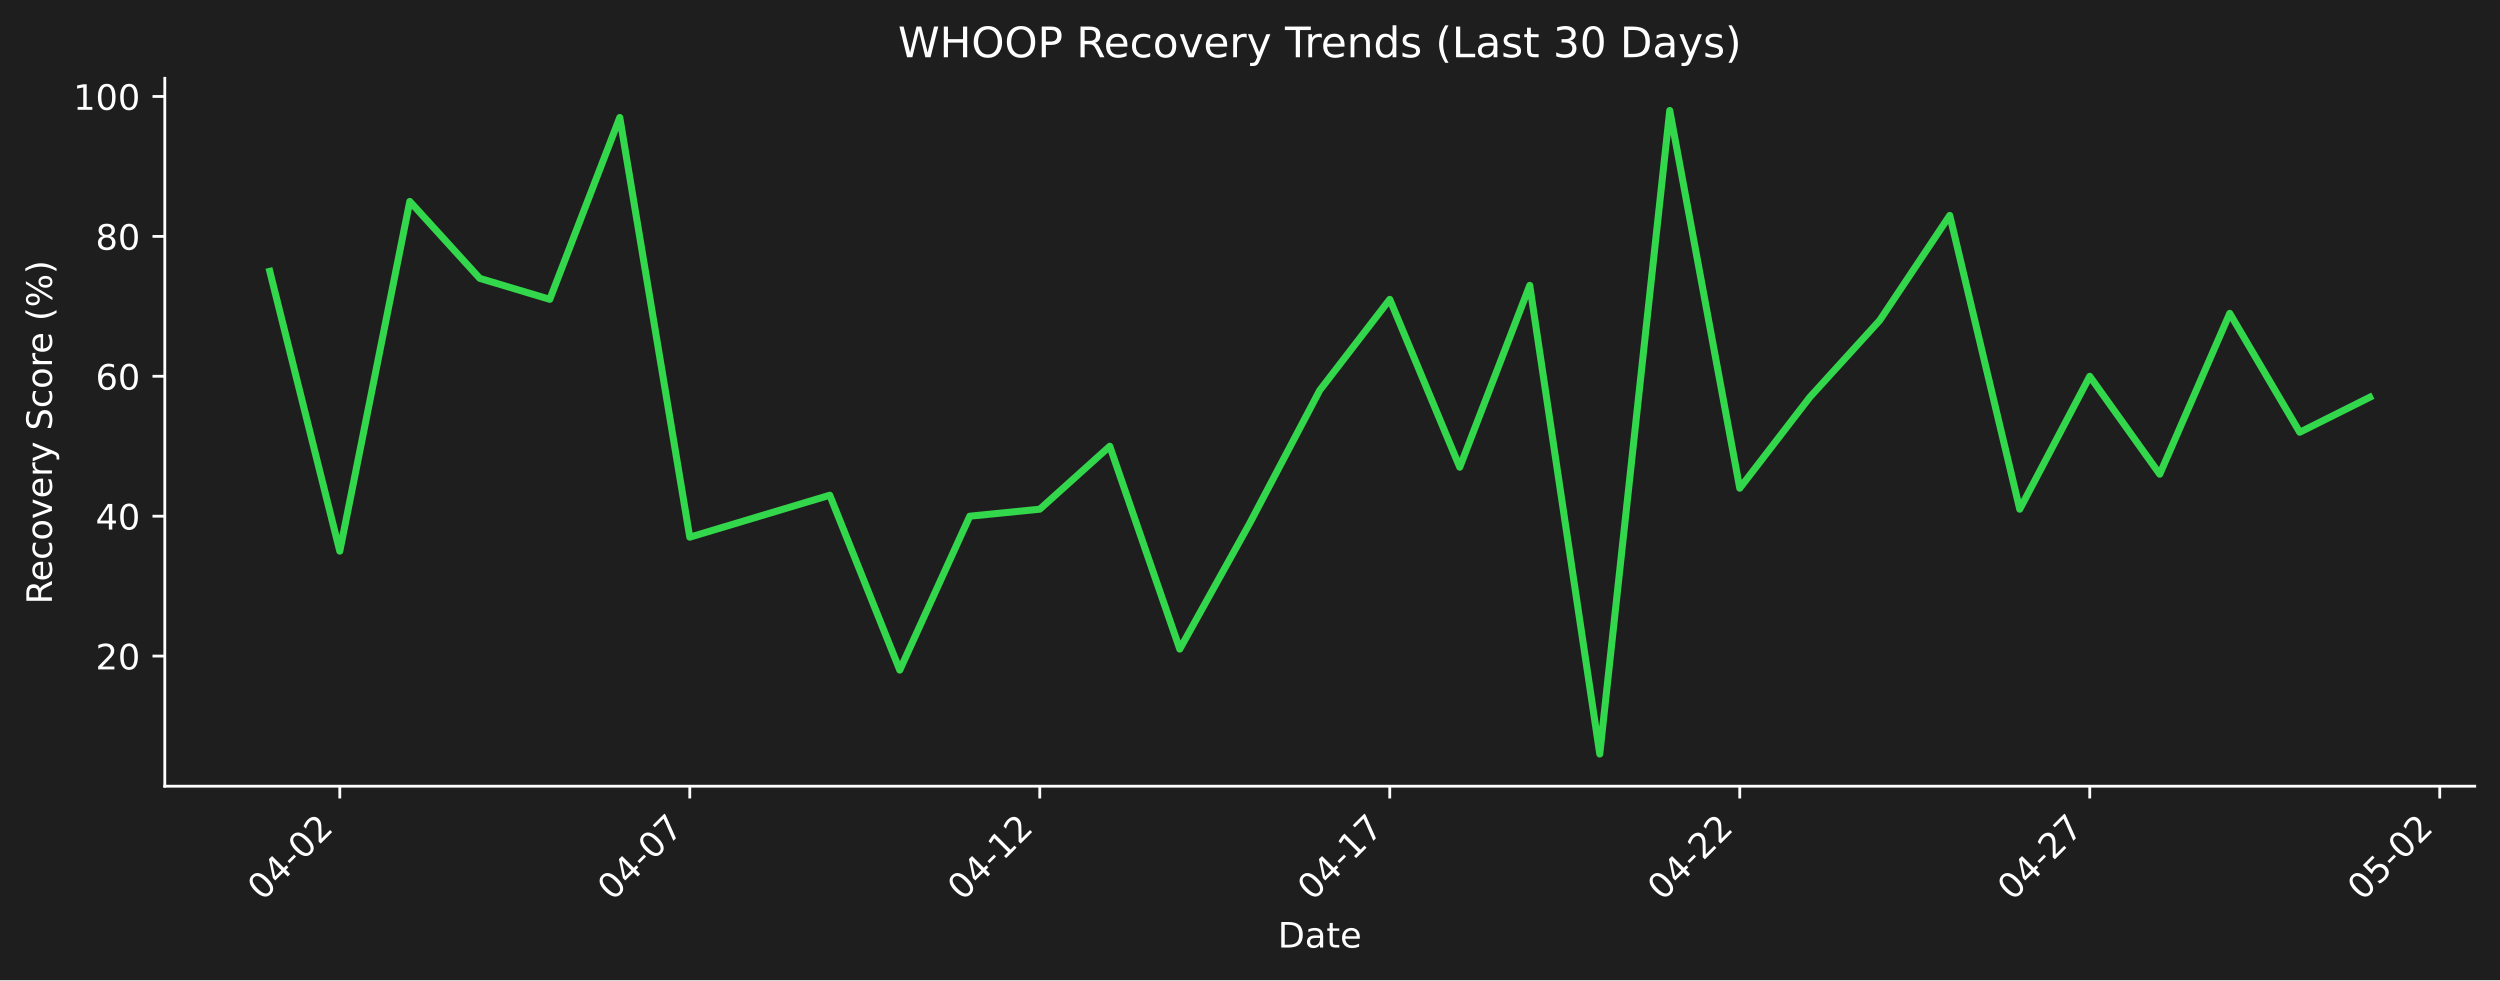
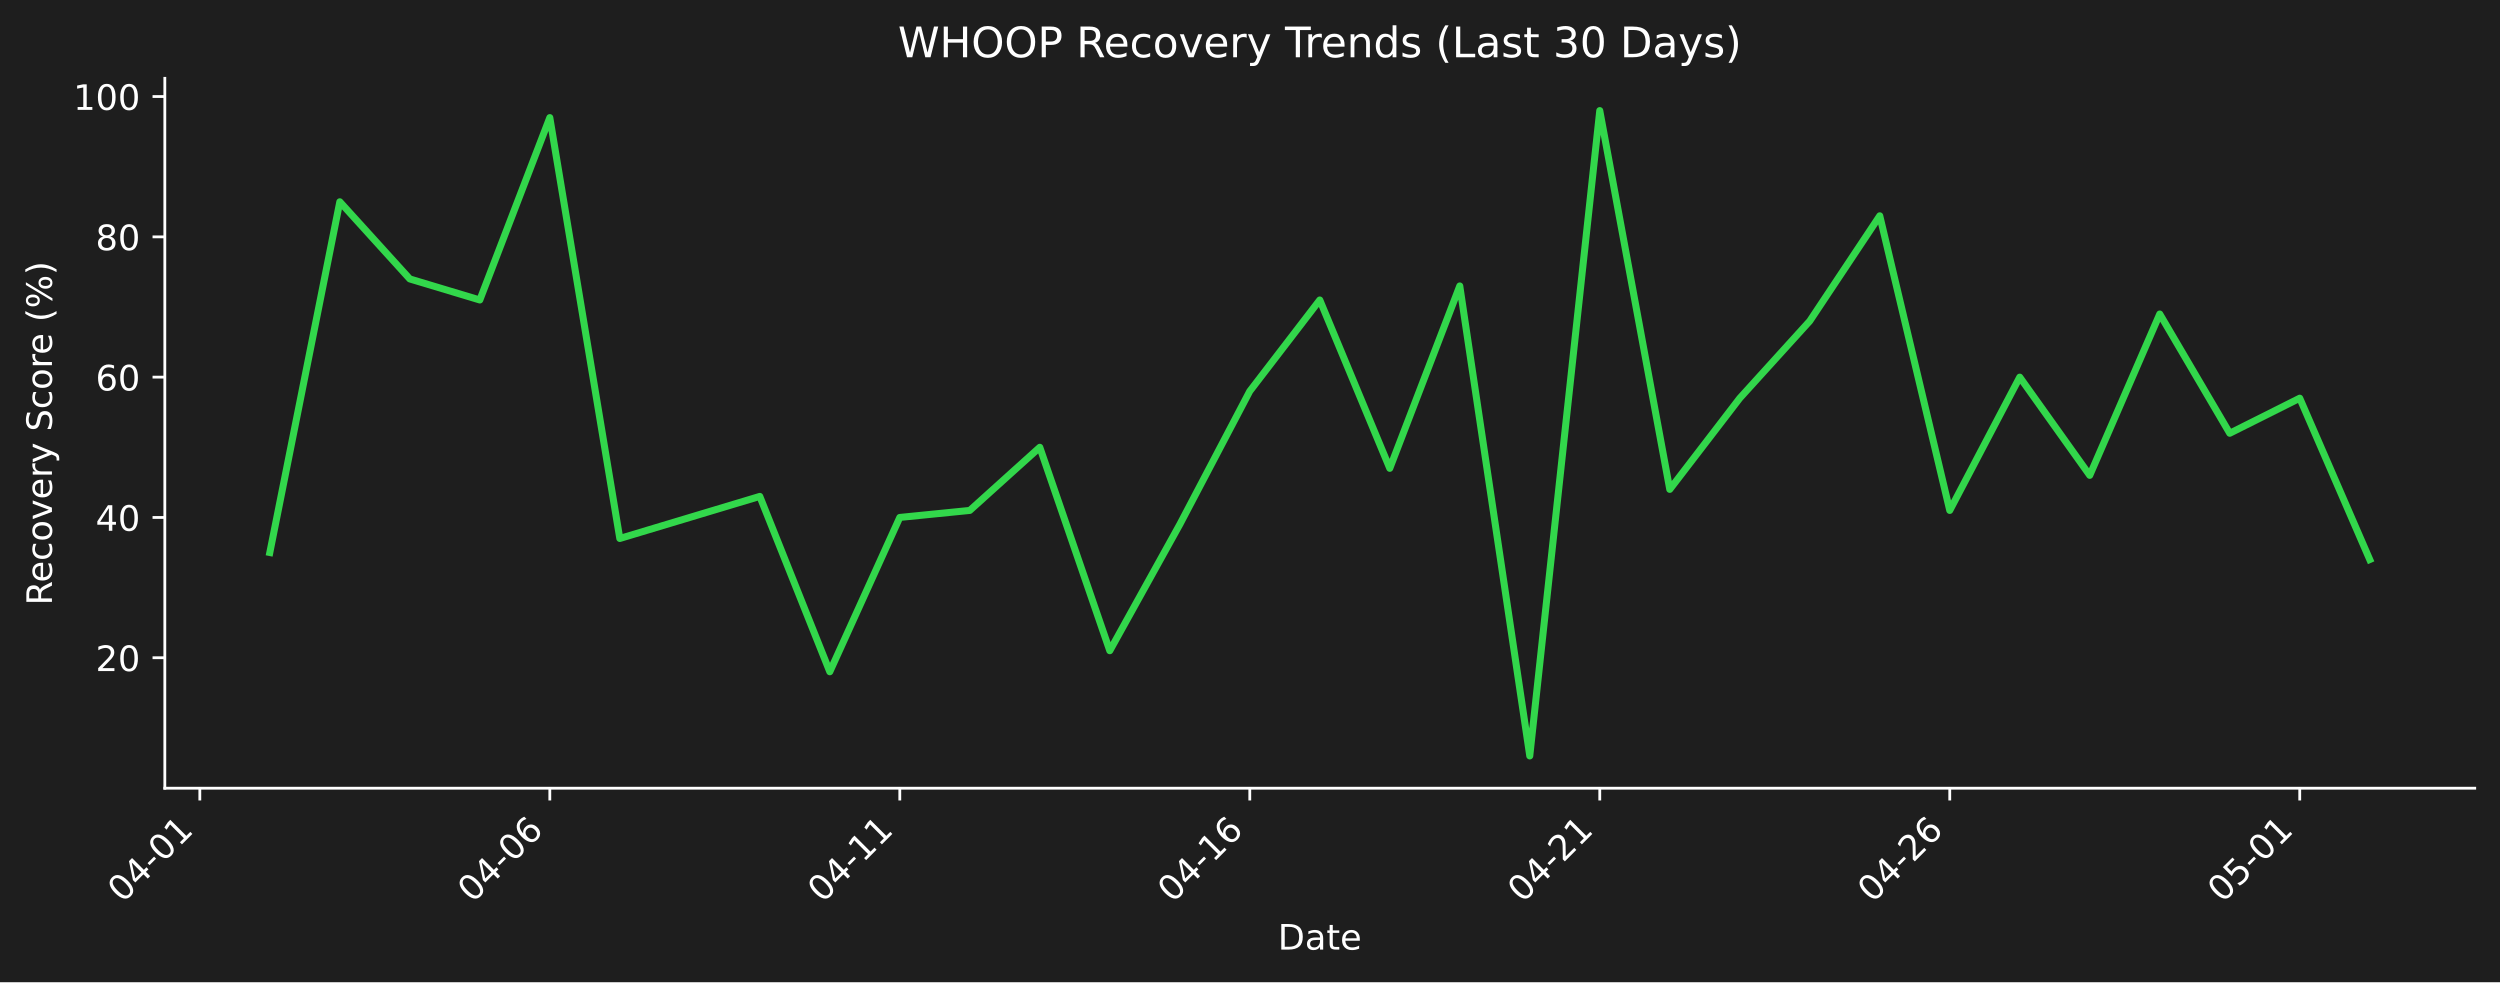
- <svg xmlns="http://www.w3.org/2000/svg" xmlns:xlink="http://www.w3.org/1999/xlink" width="712.496pt" height="279.334pt" viewBox="0 0 712.496 279.334" version="1.1">
+ <svg xmlns="http://www.w3.org/2000/svg" xmlns:xlink="http://www.w3.org/1999/xlink" width="712.361pt" height="279.863pt" viewBox="0 0 712.361 279.863" version="1.1">
  <defs>
    <style type="text/css">*{stroke-linejoin: round; stroke-linecap: butt}</style>
  </defs>
  <g id="figure_1">
    <g id="patch_1">
-       <path d="M 0 279.334  L 712.496 279.334  L 712.496 0  L 0 0  z " style="fill: #1e1e1e" />
+       <path d="M 0 279.863  L 712.361 279.863  L 712.361 0  L 0 0  z " style="fill: #1e1e1e" />
    </g>
    <g id="axes_1">
      <g id="patch_2">
-         <path d="M 46.966 224.066  L 705.296 224.066  L 705.296 22.318  L 46.966 22.318  L 46.966 224.066  z " style="fill: none" />
+         <path d="M 46.966 224.595  L 705.161 224.595  L 705.161 22.318  L 46.966 22.318  L 46.966 224.595  z " style="fill: none" />
      </g>
      <g id="matplotlib.axis_1">
        <g id="xtick_1">
          <g id="line2d_1">
            <defs>
-               <path id="mb8ac40939f" d="M 0 0  L 0 3.5  " style="stroke: #ffffff; stroke-width: 0.8" />
+               <path id="m0e6b04664e" d="M 0 0  L 0 3.5  " style="stroke: #ffffff; stroke-width: 0.8" />
            </defs>
            <g>
-               <use xlink:href="#mb8ac40939f" x="96.839" y="224.066" style="fill: #ffffff; stroke: #ffffff; stroke-width: 0.8" />
+               <use xlink:href="#m0e6b04664e" x="56.938" y="224.595" style="fill: #ffffff; stroke: #ffffff; stroke-width: 0.8" />
            </g>
          </g>
          <g id="text_1">
-             <g style="fill: #ffffff" transform="translate(74.82157 256.9857) rotate(-45) scale(0.1 -0.1)">
+             <g style="fill: #ffffff" transform="translate(34.92074 257.5148) rotate(-45) scale(0.1 -0.1)">
              <defs>
                <path id="DejaVuSans-30" d="M 2034 4250  Q 1547 4250 1301 3770  Q 1056 3291 1056 2328  Q 1056 1369 1301 889  Q 1547 409 2034 409  Q 2525 409 2770 889  Q 3016 1369 3016 2328  Q 3016 3291 2770 3770  Q 2525 4250 2034 4250  z M 2034 4750  Q 2819 4750 3233 4129  Q 3647 3509 3647 2328  Q 3647 1150 3233 529  Q 2819 -91 2034 -91  Q 1250 -91 836 529  Q 422 1150 422 2328  Q 422 3509 836 4129  Q 1250 4750 2034 4750  z " transform="scale(0.015625)" />
                <path id="DejaVuSans-34" d="M 2419 4116  L 825 1625  L 2419 1625  L 2419 4116  z M 2253 4666  L 3047 4666  L 3047 1625  L 3713 1625  L 3713 1100  L 3047 1100  L 3047 0  L 2419 0  L 2419 1100  L 313 1100  L 313 1709  L 2253 4666  z " transform="scale(0.015625)" />
                <path id="DejaVuSans-2d" d="M 313 2009  L 1997 2009  L 1997 1497  L 313 1497  L 313 2009  z " transform="scale(0.015625)" />
-                 <path id="DejaVuSans-32" d="M 1228 531  L 3431 531  L 3431 0  L 469 0  L 469 531  Q 828 903 1448 1529  Q 2069 2156 2228 2338  Q 2531 2678 2651 2914  Q 2772 3150 2772 3378  Q 2772 3750 2511 3984  Q 2250 4219 1831 4219  Q 1534 4219 1204 4116  Q 875 4013 500 3803  L 500 4441  Q 881 4594 1212 4672  Q 1544 4750 1819 4750  Q 2544 4750 2975 4387  Q 3406 4025 3406 3419  Q 3406 3131 3298 2873  Q 3191 2616 2906 2266  Q 2828 2175 2409 1742  Q 1991 1309 1228 531  z " transform="scale(0.015625)" />
+                 <path id="DejaVuSans-31" d="M 794 531  L 1825 531  L 1825 4091  L 703 3866  L 703 4441  L 1819 4666  L 2450 4666  L 2450 531  L 3481 531  L 3481 0  L 794 0  L 794 531  z " transform="scale(0.015625)" />
              </defs>
              <use xlink:href="#DejaVuSans-30" />
              <use xlink:href="#DejaVuSans-34" transform="translate(63.62305 0)" />
              <use xlink:href="#DejaVuSans-2d" transform="translate(127.2461 0)" />
              <use xlink:href="#DejaVuSans-30" transform="translate(163.3301 0)" />
-               <use xlink:href="#DejaVuSans-32" transform="translate(226.9531 0)" />
+               <use xlink:href="#DejaVuSans-31" transform="translate(226.9531 0)" />
            </g>
          </g>
        </g>
        <g id="xtick_2">
          <g id="line2d_2">
            <g>
-               <use xlink:href="#mb8ac40939f" x="196.586" y="224.066" style="fill: #ffffff; stroke: #ffffff; stroke-width: 0.8" />
+               <use xlink:href="#m0e6b04664e" x="156.665" y="224.595" style="fill: #ffffff; stroke: #ffffff; stroke-width: 0.8" />
            </g>
          </g>
          <g id="text_2">
-             <g style="fill: #ffffff" transform="translate(174.5685 256.9857) rotate(-45) scale(0.1 -0.1)">
-               <defs>
-                 <path id="DejaVuSans-37" d="M 525 4666  L 3525 4666  L 3525 4397  L 1831 0  L 1172 0  L 2766 4134  L 525 4134  L 525 4666  z " transform="scale(0.015625)" />
+             <g style="fill: #ffffff" transform="translate(134.6473 257.5148) rotate(-45) scale(0.1 -0.1)">
+               <defs>
+                 <path id="DejaVuSans-36" d="M 2113 2584  Q 1688 2584 1439 2293  Q 1191 2003 1191 1497  Q 1191 994 1439 701  Q 1688 409 2113 409  Q 2538 409 2786 701  Q 3034 994 3034 1497  Q 3034 2003 2786 2293  Q 2538 2584 2113 2584  z M 3366 4563  L 3366 3988  Q 3128 4100 2886 4159  Q 2644 4219 2406 4219  Q 1781 4219 1451 3797  Q 1122 3375 1075 2522  Q 1259 2794 1537 2939  Q 1816 3084 2150 3084  Q 2853 3084 3261 2657  Q 3669 2231 3669 1497  Q 3669 778 3244 343  Q 2819 -91 2113 -91  Q 1303 -91 875 529  Q 447 1150 447 2328  Q 447 3434 972 4092  Q 1497 4750 2381 4750  Q 2619 4750 2861 4703  Q 3103 4656 3366 4563  z " transform="scale(0.015625)" />
              </defs>
              <use xlink:href="#DejaVuSans-30" />
              <use xlink:href="#DejaVuSans-34" transform="translate(63.62305 0)" />
              <use xlink:href="#DejaVuSans-2d" transform="translate(127.2461 0)" />
              <use xlink:href="#DejaVuSans-30" transform="translate(163.3301 0)" />
-               <use xlink:href="#DejaVuSans-37" transform="translate(226.9531 0)" />
+               <use xlink:href="#DejaVuSans-36" transform="translate(226.9531 0)" />
            </g>
          </g>
        </g>
        <g id="xtick_3">
          <g id="line2d_3">
            <g>
-               <use xlink:href="#mb8ac40939f" x="296.333" y="224.066" style="fill: #ffffff; stroke: #ffffff; stroke-width: 0.8" />
+               <use xlink:href="#m0e6b04664e" x="256.391" y="224.595" style="fill: #ffffff; stroke: #ffffff; stroke-width: 0.8" />
            </g>
          </g>
          <g id="text_3">
-             <g style="fill: #ffffff" transform="translate(274.3155 256.9857) rotate(-45) scale(0.1 -0.1)">
-               <defs>
-                 <path id="DejaVuSans-31" d="M 794 531  L 1825 531  L 1825 4091  L 703 3866  L 703 4441  L 1819 4666  L 2450 4666  L 2450 531  L 3481 531  L 3481 0  L 794 0  L 794 531  z " transform="scale(0.015625)" />
-               </defs>
+             <g style="fill: #ffffff" transform="translate(234.3738 257.5148) rotate(-45) scale(0.1 -0.1)">
              <use xlink:href="#DejaVuSans-30" />
              <use xlink:href="#DejaVuSans-34" transform="translate(63.62305 0)" />
              <use xlink:href="#DejaVuSans-2d" transform="translate(127.2461 0)" />
              <use xlink:href="#DejaVuSans-31" transform="translate(163.3301 0)" />
-               <use xlink:href="#DejaVuSans-32" transform="translate(226.9531 0)" />
+               <use xlink:href="#DejaVuSans-31" transform="translate(226.9531 0)" />
            </g>
          </g>
        </g>
        <g id="xtick_4">
          <g id="line2d_4">
            <g>
-               <use xlink:href="#mb8ac40939f" x="396.08" y="224.066" style="fill: #ffffff; stroke: #ffffff; stroke-width: 0.8" />
+               <use xlink:href="#m0e6b04664e" x="356.118" y="224.595" style="fill: #ffffff; stroke: #ffffff; stroke-width: 0.8" />
            </g>
          </g>
          <g id="text_4">
-             <g style="fill: #ffffff" transform="translate(374.0625 256.9857) rotate(-45) scale(0.1 -0.1)">
+             <g style="fill: #ffffff" transform="translate(334.1003 257.5148) rotate(-45) scale(0.1 -0.1)">
              <use xlink:href="#DejaVuSans-30" />
              <use xlink:href="#DejaVuSans-34" transform="translate(63.62305 0)" />
              <use xlink:href="#DejaVuSans-2d" transform="translate(127.2461 0)" />
              <use xlink:href="#DejaVuSans-31" transform="translate(163.3301 0)" />
-               <use xlink:href="#DejaVuSans-37" transform="translate(226.9531 0)" />
+               <use xlink:href="#DejaVuSans-36" transform="translate(226.9531 0)" />
            </g>
          </g>
        </g>
        <g id="xtick_5">
          <g id="line2d_5">
            <g>
-               <use xlink:href="#mb8ac40939f" x="495.827" y="224.066" style="fill: #ffffff; stroke: #ffffff; stroke-width: 0.8" />
+               <use xlink:href="#m0e6b04664e" x="455.844" y="224.595" style="fill: #ffffff; stroke: #ffffff; stroke-width: 0.8" />
            </g>
          </g>
          <g id="text_5">
-             <g style="fill: #ffffff" transform="translate(473.8095 256.9857) rotate(-45) scale(0.1 -0.1)">
+             <g style="fill: #ffffff" transform="translate(433.8268 257.5148) rotate(-45) scale(0.1 -0.1)">
+               <defs>
+                 <path id="DejaVuSans-32" d="M 1228 531  L 3431 531  L 3431 0  L 469 0  L 469 531  Q 828 903 1448 1529  Q 2069 2156 2228 2338  Q 2531 2678 2651 2914  Q 2772 3150 2772 3378  Q 2772 3750 2511 3984  Q 2250 4219 1831 4219  Q 1534 4219 1204 4116  Q 875 4013 500 3803  L 500 4441  Q 881 4594 1212 4672  Q 1544 4750 1819 4750  Q 2544 4750 2975 4387  Q 3406 4025 3406 3419  Q 3406 3131 3298 2873  Q 3191 2616 2906 2266  Q 2828 2175 2409 1742  Q 1991 1309 1228 531  z " transform="scale(0.015625)" />
+               </defs>
              <use xlink:href="#DejaVuSans-30" />
              <use xlink:href="#DejaVuSans-34" transform="translate(63.62305 0)" />
              <use xlink:href="#DejaVuSans-2d" transform="translate(127.2461 0)" />
              <use xlink:href="#DejaVuSans-32" transform="translate(163.3301 0)" />
-               <use xlink:href="#DejaVuSans-32" transform="translate(226.9531 0)" />
+               <use xlink:href="#DejaVuSans-31" transform="translate(226.9531 0)" />
            </g>
          </g>
        </g>
        <g id="xtick_6">
          <g id="line2d_6">
            <g>
-               <use xlink:href="#mb8ac40939f" x="595.574" y="224.066" style="fill: #ffffff; stroke: #ffffff; stroke-width: 0.8" />
+               <use xlink:href="#m0e6b04664e" x="555.571" y="224.595" style="fill: #ffffff; stroke: #ffffff; stroke-width: 0.8" />
            </g>
          </g>
          <g id="text_6">
-             <g style="fill: #ffffff" transform="translate(573.5564 256.9857) rotate(-45) scale(0.1 -0.1)">
+             <g style="fill: #ffffff" transform="translate(533.5533 257.5148) rotate(-45) scale(0.1 -0.1)">
              <use xlink:href="#DejaVuSans-30" />
              <use xlink:href="#DejaVuSans-34" transform="translate(63.62305 0)" />
              <use xlink:href="#DejaVuSans-2d" transform="translate(127.2461 0)" />
              <use xlink:href="#DejaVuSans-32" transform="translate(163.3301 0)" />
-               <use xlink:href="#DejaVuSans-37" transform="translate(226.9531 0)" />
+               <use xlink:href="#DejaVuSans-36" transform="translate(226.9531 0)" />
            </g>
          </g>
        </g>
        <g id="xtick_7">
          <g id="line2d_7">
            <g>
-               <use xlink:href="#mb8ac40939f" x="695.321" y="224.066" style="fill: #ffffff; stroke: #ffffff; stroke-width: 0.8" />
+               <use xlink:href="#m0e6b04664e" x="655.297" y="224.595" style="fill: #ffffff; stroke: #ffffff; stroke-width: 0.8" />
            </g>
          </g>
          <g id="text_7">
-             <g style="fill: #ffffff" transform="translate(673.3034 256.9857) rotate(-45) scale(0.1 -0.1)">
+             <g style="fill: #ffffff" transform="translate(633.2798 257.5148) rotate(-45) scale(0.1 -0.1)">
              <defs>
                <path id="DejaVuSans-35" d="M 691 4666  L 3169 4666  L 3169 4134  L 1269 4134  L 1269 2991  Q 1406 3038 1543 3061  Q 1681 3084 1819 3084  Q 2600 3084 3056 2656  Q 3513 2228 3513 1497  Q 3513 744 3044 326  Q 2575 -91 1722 -91  Q 1428 -91 1123 -41  Q 819 9 494 109  L 494 744  Q 775 591 1075 516  Q 1375 441 1709 441  Q 2250 441 2565 725  Q 2881 1009 2881 1497  Q 2881 1984 2565 2268  Q 2250 2553 1709 2553  Q 1456 2553 1204 2497  Q 953 2441 691 2322  L 691 4666  z " transform="scale(0.015625)" />
              </defs>
              <use xlink:href="#DejaVuSans-30" />
              <use xlink:href="#DejaVuSans-35" transform="translate(63.62305 0)" />
              <use xlink:href="#DejaVuSans-2d" transform="translate(127.2461 0)" />
              <use xlink:href="#DejaVuSans-30" transform="translate(163.3301 0)" />
-               <use xlink:href="#DejaVuSans-32" transform="translate(226.9531 0)" />
+               <use xlink:href="#DejaVuSans-31" transform="translate(226.9531 0)" />
            </g>
          </g>
        </g>
        <g id="text_8">
-           <g style="fill: #ffffff" transform="translate(364.1798 270.0547) scale(0.1 -0.1)">
+           <g style="fill: #ffffff" transform="translate(364.1123 270.5838) scale(0.1 -0.1)">
            <defs>
              <path id="DejaVuSans-44" d="M 1259 4147  L 1259 519  L 2022 519  Q 2988 519 3436 956  Q 3884 1394 3884 2338  Q 3884 3275 3436 3711  Q 2988 4147 2022 4147  L 1259 4147  z M 628 4666  L 1925 4666  Q 3281 4666 3915 4102  Q 4550 3538 4550 2338  Q 4550 1131 3912 565  Q 3275 0 1925 0  L 628 0  L 628 4666  z " transform="scale(0.015625)" />
              <path id="DejaVuSans-61" d="M 2194 1759  Q 1497 1759 1228 1600  Q 959 1441 959 1056  Q 959 750 1161 570  Q 1363 391 1709 391  Q 2188 391 2477 730  Q 2766 1069 2766 1631  L 2766 1759  L 2194 1759  z M 3341 1997  L 3341 0  L 2766 0  L 2766 531  Q 2569 213 2275 61  Q 1981 -91 1556 -91  Q 1019 -91 701 211  Q 384 513 384 1019  Q 384 1609 779 1909  Q 1175 2209 1959 2209  L 2766 2209  L 2766 2266  Q 2766 2663 2505 2880  Q 2244 3097 1772 3097  Q 1472 3097 1187 3025  Q 903 2953 641 2809  L 641 3341  Q 956 3463 1253 3523  Q 1550 3584 1831 3584  Q 2591 3584 2966 3190  Q 3341 2797 3341 1997  z " transform="scale(0.015625)" />
              <path id="DejaVuSans-74" d="M 1172 4494  L 1172 3500  L 2356 3500  L 2356 3053  L 1172 3053  L 1172 1153  Q 1172 725 1289 603  Q 1406 481 1766 481  L 2356 481  L 2356 0  L 1766 0  Q 1100 0 847 248  Q 594 497 594 1153  L 594 3053  L 172 3053  L 172 3500  L 594 3500  L 594 4494  L 1172 4494  z " transform="scale(0.015625)" />
              <path id="DejaVuSans-65" d="M 3597 1894  L 3597 1613  L 953 1613  Q 991 1019 1311 708  Q 1631 397 2203 397  Q 2534 397 2845 478  Q 3156 559 3463 722  L 3463 178  Q 3153 47 2828 -22  Q 2503 -91 2169 -91  Q 1331 -91 842 396  Q 353 884 353 1716  Q 353 2575 817 3079  Q 1281 3584 2069 3584  Q 2775 3584 3186 3129  Q 3597 2675 3597 1894  z M 3022 2063  Q 3016 2534 2758 2815  Q 2500 3097 2075 3097  Q 1594 3097 1305 2825  Q 1016 2553 972 2059  L 3022 2063  z " transform="scale(0.015625)" />
            </defs>
            <use xlink:href="#DejaVuSans-44" />
            <use xlink:href="#DejaVuSans-61" transform="translate(77.00195 0)" />
            <use xlink:href="#DejaVuSans-74" transform="translate(138.2812 0)" />
            <use xlink:href="#DejaVuSans-65" transform="translate(177.4902 0)" />
          </g>
        </g>
      </g>
      <g id="matplotlib.axis_2">
        <g id="ytick_1">
          <g id="line2d_8">
            <defs>
-               <path id="m23cac8ee03" d="M 0 0  L -3.5 0  " style="stroke: #ffffff; stroke-width: 0.8" />
+               <path id="m38051b8808" d="M 0 0  L -3.5 0  " style="stroke: #ffffff; stroke-width: 0.8" />
            </defs>
            <g>
-               <use xlink:href="#m23cac8ee03" x="46.966" y="186.986" style="fill: #ffffff; stroke: #ffffff; stroke-width: 0.8" />
+               <use xlink:href="#m38051b8808" x="46.966" y="187.418" style="fill: #ffffff; stroke: #ffffff; stroke-width: 0.8" />
            </g>
          </g>
          <g id="text_9">
-             <g style="fill: #ffffff" transform="translate(27.24063 190.7849) scale(0.1 -0.1)">
+             <g style="fill: #ffffff" transform="translate(27.24063 191.2168) scale(0.1 -0.1)">
              <use xlink:href="#DejaVuSans-32" />
              <use xlink:href="#DejaVuSans-30" transform="translate(63.62305 0)" />
            </g>
          </g>
        </g>
        <g id="ytick_2">
          <g id="line2d_9">
            <g>
-               <use xlink:href="#m23cac8ee03" x="46.966" y="147.115" style="fill: #ffffff; stroke: #ffffff; stroke-width: 0.8" />
+               <use xlink:href="#m38051b8808" x="46.966" y="147.442" style="fill: #ffffff; stroke: #ffffff; stroke-width: 0.8" />
            </g>
          </g>
          <g id="text_10">
-             <g style="fill: #ffffff" transform="translate(27.24063 150.9138) scale(0.1 -0.1)">
+             <g style="fill: #ffffff" transform="translate(27.24063 151.2411) scale(0.1 -0.1)">
              <use xlink:href="#DejaVuSans-34" />
              <use xlink:href="#DejaVuSans-30" transform="translate(63.62305 0)" />
            </g>
          </g>
        </g>
        <g id="ytick_3">
          <g id="line2d_10">
            <g>
-               <use xlink:href="#m23cac8ee03" x="46.966" y="107.244" style="fill: #ffffff; stroke: #ffffff; stroke-width: 0.8" />
+               <use xlink:href="#m38051b8808" x="46.966" y="107.466" style="fill: #ffffff; stroke: #ffffff; stroke-width: 0.8" />
            </g>
          </g>
          <g id="text_11">
-             <g style="fill: #ffffff" transform="translate(27.24063 111.0428) scale(0.1 -0.1)">
-               <defs>
-                 <path id="DejaVuSans-36" d="M 2113 2584  Q 1688 2584 1439 2293  Q 1191 2003 1191 1497  Q 1191 994 1439 701  Q 1688 409 2113 409  Q 2538 409 2786 701  Q 3034 994 3034 1497  Q 3034 2003 2786 2293  Q 2538 2584 2113 2584  z M 3366 4563  L 3366 3988  Q 3128 4100 2886 4159  Q 2644 4219 2406 4219  Q 1781 4219 1451 3797  Q 1122 3375 1075 2522  Q 1259 2794 1537 2939  Q 1816 3084 2150 3084  Q 2853 3084 3261 2657  Q 3669 2231 3669 1497  Q 3669 778 3244 343  Q 2819 -91 2113 -91  Q 1303 -91 875 529  Q 447 1150 447 2328  Q 447 3434 972 4092  Q 1497 4750 2381 4750  Q 2619 4750 2861 4703  Q 3103 4656 3366 4563  z " transform="scale(0.015625)" />
-               </defs>
+             <g style="fill: #ffffff" transform="translate(27.24063 111.2655) scale(0.1 -0.1)">
              <use xlink:href="#DejaVuSans-36" />
              <use xlink:href="#DejaVuSans-30" transform="translate(63.62305 0)" />
            </g>
          </g>
        </g>
        <g id="ytick_4">
          <g id="line2d_11">
            <g>
-               <use xlink:href="#m23cac8ee03" x="46.966" y="67.372" style="fill: #ffffff; stroke: #ffffff; stroke-width: 0.8" />
+               <use xlink:href="#m38051b8808" x="46.966" y="67.491" style="fill: #ffffff; stroke: #ffffff; stroke-width: 0.8" />
            </g>
          </g>
          <g id="text_12">
-             <g style="fill: #ffffff" transform="translate(27.24063 71.17167) scale(0.1 -0.1)">
+             <g style="fill: #ffffff" transform="translate(27.24063 71.28982) scale(0.1 -0.1)">
              <defs>
                <path id="DejaVuSans-38" d="M 2034 2216  Q 1584 2216 1326 1975  Q 1069 1734 1069 1313  Q 1069 891 1326 650  Q 1584 409 2034 409  Q 2484 409 2743 651  Q 3003 894 3003 1313  Q 3003 1734 2745 1975  Q 2488 2216 2034 2216  z M 1403 2484  Q 997 2584 770 2862  Q 544 3141 544 3541  Q 544 4100 942 4425  Q 1341 4750 2034 4750  Q 2731 4750 3128 4425  Q 3525 4100 3525 3541  Q 3525 3141 3298 2862  Q 3072 2584 2669 2484  Q 3125 2378 3379 2068  Q 3634 1759 3634 1313  Q 3634 634 3220 271  Q 2806 -91 2034 -91  Q 1263 -91 848 271  Q 434 634 434 1313  Q 434 1759 690 2068  Q 947 2378 1403 2484  z M 1172 3481  Q 1172 3119 1398 2916  Q 1625 2713 2034 2713  Q 2441 2713 2670 2916  Q 2900 3119 2900 3481  Q 2900 3844 2670 4047  Q 2441 4250 2034 4250  Q 1625 4250 1398 4047  Q 1172 3844 1172 3481  z " transform="scale(0.015625)" />
              </defs>
              <use xlink:href="#DejaVuSans-38" />
              <use xlink:href="#DejaVuSans-30" transform="translate(63.62305 0)" />
            </g>
          </g>
        </g>
        <g id="ytick_5">
          <g id="line2d_12">
            <g>
-               <use xlink:href="#m23cac8ee03" x="46.966" y="27.501" style="fill: #ffffff; stroke: #ffffff; stroke-width: 0.8" />
+               <use xlink:href="#m38051b8808" x="46.966" y="27.515" style="fill: #ffffff; stroke: #ffffff; stroke-width: 0.8" />
            </g>
          </g>
          <g id="text_13">
-             <g style="fill: #ffffff" transform="translate(20.87813 31.30059) scale(0.1 -0.1)">
+             <g style="fill: #ffffff" transform="translate(20.87813 31.31418) scale(0.1 -0.1)">
              <use xlink:href="#DejaVuSans-31" />
              <use xlink:href="#DejaVuSans-30" transform="translate(63.62305 0)" />
              <use xlink:href="#DejaVuSans-30" transform="translate(127.2461 0)" />
            </g>
          </g>
        </g>
        <g id="text_14">
-           <g style="fill: #ffffff" transform="translate(14.79844 172.2099) rotate(-90) scale(0.1 -0.1)">
+           <g style="fill: #ffffff" transform="translate(14.79844 172.4745) rotate(-90) scale(0.1 -0.1)">
            <defs>
              <path id="DejaVuSans-52" d="M 2841 2188  Q 3044 2119 3236 1894  Q 3428 1669 3622 1275  L 4263 0  L 3584 0  L 2988 1197  Q 2756 1666 2539 1819  Q 2322 1972 1947 1972  L 1259 1972  L 1259 0  L 628 0  L 628 4666  L 2053 4666  Q 2853 4666 3247 4331  Q 3641 3997 3641 3322  Q 3641 2881 3436 2590  Q 3231 2300 2841 2188  z M 1259 4147  L 1259 2491  L 2053 2491  Q 2509 2491 2742 2702  Q 2975 2913 2975 3322  Q 2975 3731 2742 3939  Q 2509 4147 2053 4147  L 1259 4147  z " transform="scale(0.015625)" />
              <path id="DejaVuSans-63" d="M 3122 3366  L 3122 2828  Q 2878 2963 2633 3030  Q 2388 3097 2138 3097  Q 1578 3097 1268 2742  Q 959 2388 959 1747  Q 959 1106 1268 751  Q 1578 397 2138 397  Q 2388 397 2633 464  Q 2878 531 3122 666  L 3122 134  Q 2881 22 2623 -34  Q 2366 -91 2075 -91  Q 1284 -91 818 406  Q 353 903 353 1747  Q 353 2603 823 3093  Q 1294 3584 2113 3584  Q 2378 3584 2631 3529  Q 2884 3475 3122 3366  z " transform="scale(0.015625)" />
              <path id="DejaVuSans-6f" d="M 1959 3097  Q 1497 3097 1228 2736  Q 959 2375 959 1747  Q 959 1119 1226 758  Q 1494 397 1959 397  Q 2419 397 2687 759  Q 2956 1122 2956 1747  Q 2956 2369 2687 2733  Q 2419 3097 1959 3097  z M 1959 3584  Q 2709 3584 3137 3096  Q 3566 2609 3566 1747  Q 3566 888 3137 398  Q 2709 -91 1959 -91  Q 1206 -91 779 398  Q 353 888 353 1747  Q 353 2609 779 3096  Q 1206 3584 1959 3584  z " transform="scale(0.015625)" />
              <path id="DejaVuSans-76" d="M 191 3500  L 800 3500  L 1894 563  L 2988 3500  L 3597 3500  L 2284 0  L 1503 0  L 191 3500  z " transform="scale(0.015625)" />
              <path id="DejaVuSans-72" d="M 2631 2963  Q 2534 3019 2420 3045  Q 2306 3072 2169 3072  Q 1681 3072 1420 2755  Q 1159 2438 1159 1844  L 1159 0  L 581 0  L 581 3500  L 1159 3500  L 1159 2956  Q 1341 3275 1631 3429  Q 1922 3584 2338 3584  Q 2397 3584 2469 3576  Q 2541 3569 2628 3553  L 2631 2963  z " transform="scale(0.015625)" />
              <path id="DejaVuSans-79" d="M 2059 -325  Q 1816 -950 1584 -1140  Q 1353 -1331 966 -1331  L 506 -1331  L 506 -850  L 844 -850  Q 1081 -850 1212 -737  Q 1344 -625 1503 -206  L 1606 56  L 191 3500  L 800 3500  L 1894 763  L 2988 3500  L 3597 3500  L 2059 -325  z " transform="scale(0.015625)" />
              <path id="DejaVuSans-20" transform="scale(0.015625)" />
              <path id="DejaVuSans-53" d="M 3425 4513  L 3425 3897  Q 3066 4069 2747 4153  Q 2428 4238 2131 4238  Q 1616 4238 1336 4038  Q 1056 3838 1056 3469  Q 1056 3159 1242 3001  Q 1428 2844 1947 2747  L 2328 2669  Q 3034 2534 3370 2195  Q 3706 1856 3706 1288  Q 3706 609 3251 259  Q 2797 -91 1919 -91  Q 1588 -91 1214 -16  Q 841 59 441 206  L 441 856  Q 825 641 1194 531  Q 1563 422 1919 422  Q 2459 422 2753 634  Q 3047 847 3047 1241  Q 3047 1584 2836 1778  Q 2625 1972 2144 2069  L 1759 2144  Q 1053 2284 737 2584  Q 422 2884 422 3419  Q 422 4038 858 4394  Q 1294 4750 2059 4750  Q 2388 4750 2728 4690  Q 3069 4631 3425 4513  z " transform="scale(0.015625)" />
              <path id="DejaVuSans-28" d="M 1984 4856  Q 1566 4138 1362 3434  Q 1159 2731 1159 2009  Q 1159 1288 1364 580  Q 1569 -128 1984 -844  L 1484 -844  Q 1016 -109 783 600  Q 550 1309 550 2009  Q 550 2706 781 3412  Q 1013 4119 1484 4856  L 1984 4856  z " transform="scale(0.015625)" />
              <path id="DejaVuSans-25" d="M 4653 2053  Q 4381 2053 4226 1822  Q 4072 1591 4072 1178  Q 4072 772 4226 539  Q 4381 306 4653 306  Q 4919 306 5073 539  Q 5228 772 5228 1178  Q 5228 1588 5073 1820  Q 4919 2053 4653 2053  z M 4653 2450  Q 5147 2450 5437 2106  Q 5728 1763 5728 1178  Q 5728 594 5436 251  Q 5144 -91 4653 -91  Q 4153 -91 3862 251  Q 3572 594 3572 1178  Q 3572 1766 3864 2108  Q 4156 2450 4653 2450  z M 1428 4353  Q 1159 4353 1004 4120  Q 850 3888 850 3481  Q 850 3069 1003 2837  Q 1156 2606 1428 2606  Q 1700 2606 1854 2837  Q 2009 3069 2009 3481  Q 2009 3884 1853 4118  Q 1697 4353 1428 4353  z M 4250 4750  L 4750 4750  L 1831 -91  L 1331 -91  L 4250 4750  z M 1428 4750  Q 1922 4750 2215 4408  Q 2509 4066 2509 3481  Q 2509 2891 2217 2550  Q 1925 2209 1428 2209  Q 931 2209 642 2551  Q 353 2894 353 3481  Q 353 4063 643 4406  Q 934 4750 1428 4750  z " transform="scale(0.015625)" />
              <path id="DejaVuSans-29" d="M 513 4856  L 1013 4856  Q 1481 4119 1714 3412  Q 1947 2706 1947 2009  Q 1947 1309 1714 600  Q 1481 -109 1013 -844  L 513 -844  Q 928 -128 1133 580  Q 1338 1288 1338 2009  Q 1338 2731 1133 3434  Q 928 4138 513 4856  z " transform="scale(0.015625)" />
            </defs>
            <use xlink:href="#DejaVuSans-52" />
            <use xlink:href="#DejaVuSans-65" transform="translate(64.98242 0)" />
            <use xlink:href="#DejaVuSans-63" transform="translate(126.5059 0)" />
            <use xlink:href="#DejaVuSans-6f" transform="translate(181.4863 0)" />
            <use xlink:href="#DejaVuSans-76" transform="translate(242.668 0)" />
            <use xlink:href="#DejaVuSans-65" transform="translate(301.8477 0)" />
            <use xlink:href="#DejaVuSans-72" transform="translate(363.3711 0)" />
            <use xlink:href="#DejaVuSans-79" transform="translate(404.4844 0)" />
            <use xlink:href="#DejaVuSans-20" transform="translate(463.6641 0)" />
            <use xlink:href="#DejaVuSans-53" transform="translate(495.4512 0)" />
            <use xlink:href="#DejaVuSans-63" transform="translate(558.9277 0)" />
            <use xlink:href="#DejaVuSans-6f" transform="translate(613.9082 0)" />
            <use xlink:href="#DejaVuSans-72" transform="translate(675.0898 0)" />
            <use xlink:href="#DejaVuSans-65" transform="translate(713.9531 0)" />
            <use xlink:href="#DejaVuSans-20" transform="translate(775.4766 0)" />
            <use xlink:href="#DejaVuSans-28" transform="translate(807.2637 0)" />
            <use xlink:href="#DejaVuSans-25" transform="translate(846.2773 0)" />
            <use xlink:href="#DejaVuSans-29" transform="translate(941.2969 0)" />
          </g>
        </g>
      </g>
      <g id="line2d_13">
-         <path d="M 76.89 77.34  L 96.839 157.082  L 116.789 57.405  L 136.738 79.334  L 156.687 85.314  L 176.637 33.482  L 196.586 153.095  L 216.535 147.115  L 236.485 141.134  L 256.434 190.973  L 276.384 147.115  L 296.333 145.121  L 316.282 127.179  L 336.232 184.992  L 356.181 149.108  L 376.131 111.231  L 396.08 85.314  L 416.029 133.16  L 435.979 81.327  L 455.928 214.895  L 475.878 31.488  L 495.827 139.14  L 515.776 113.224  L 535.726 91.295  L 555.675 61.392  L 575.625 145.121  L 595.574 107.244  L 615.523 135.153  L 635.473 89.302  L 655.422 123.192  L 675.372 113.224  " clip-path="url(#pcdf78f7375)" style="fill: none; stroke: #32d74b; stroke-width: 2; stroke-linecap: square" />
+         <path d="M 76.884 157.436  L 96.829 57.497  L 116.774 79.483  L 136.719 85.48  L 156.665 33.511  L 176.61 153.438  L 196.555 147.442  L 216.501 141.446  L 236.446 191.415  L 256.391 147.442  L 276.337 145.443  L 296.282 127.454  L 316.227 185.419  L 336.173 149.441  L 356.118 111.464  L 376.063 85.48  L 396.008 133.45  L 415.954 81.482  L 435.899 215.4  L 455.844 31.513  L 475.79 139.447  L 495.735 113.463  L 515.68 91.476  L 535.626 61.494  L 555.571 145.443  L 575.516 107.466  L 595.461 135.449  L 615.407 89.477  L 635.352 123.457  L 655.297 113.463  L 675.243 159.435  " clip-path="url(#p5dec91d85f)" style="fill: none; stroke: #32d74b; stroke-width: 2; stroke-linecap: square" />
      </g>
      <g id="patch_3">
-         <path d="M 46.966 224.066  L 46.966 22.318  " style="fill: none; stroke: #ffffff; stroke-width: 0.8; stroke-linejoin: miter; stroke-linecap: square" />
+         <path d="M 46.966 224.595  L 46.966 22.318  " style="fill: none; stroke: #ffffff; stroke-width: 0.8; stroke-linejoin: miter; stroke-linecap: square" />
      </g>
      <g id="patch_4">
-         <path d="M 46.966 224.066  L 705.296 224.066  " style="fill: none; stroke: #ffffff; stroke-width: 0.8; stroke-linejoin: miter; stroke-linecap: square" />
+         <path d="M 46.966 224.595  L 705.161 224.595  " style="fill: none; stroke: #ffffff; stroke-width: 0.8; stroke-linejoin: miter; stroke-linecap: square" />
      </g>
      <g id="text_15">
-         <g style="fill: #ffffff" transform="translate(255.9366 16.31812) scale(0.12 -0.12)">
+         <g style="fill: #ffffff" transform="translate(255.8691 16.31812) scale(0.12 -0.12)">
          <defs>
            <path id="DejaVuSans-57" d="M 213 4666  L 850 4666  L 1831 722  L 2809 4666  L 3519 4666  L 4500 722  L 5478 4666  L 6119 4666  L 4947 0  L 4153 0  L 3169 4050  L 2175 0  L 1381 0  L 213 4666  z " transform="scale(0.015625)" />
            <path id="DejaVuSans-48" d="M 628 4666  L 1259 4666  L 1259 2753  L 3553 2753  L 3553 4666  L 4184 4666  L 4184 0  L 3553 0  L 3553 2222  L 1259 2222  L 1259 0  L 628 0  L 628 4666  z " transform="scale(0.015625)" />
            <path id="DejaVuSans-4f" d="M 2522 4238  Q 1834 4238 1429 3725  Q 1025 3213 1025 2328  Q 1025 1447 1429 934  Q 1834 422 2522 422  Q 3209 422 3611 934  Q 4013 1447 4013 2328  Q 4013 3213 3611 3725  Q 3209 4238 2522 4238  z M 2522 4750  Q 3503 4750 4090 4092  Q 4678 3434 4678 2328  Q 4678 1225 4090 567  Q 3503 -91 2522 -91  Q 1538 -91 948 565  Q 359 1222 359 2328  Q 359 3434 948 4092  Q 1538 4750 2522 4750  z " transform="scale(0.015625)" />
            <path id="DejaVuSans-50" d="M 1259 4147  L 1259 2394  L 2053 2394  Q 2494 2394 2734 2622  Q 2975 2850 2975 3272  Q 2975 3691 2734 3919  Q 2494 4147 2053 4147  L 1259 4147  z M 628 4666  L 2053 4666  Q 2838 4666 3239 4311  Q 3641 3956 3641 3272  Q 3641 2581 3239 2228  Q 2838 1875 2053 1875  L 1259 1875  L 1259 0  L 628 0  L 628 4666  z " transform="scale(0.015625)" />
            <path id="DejaVuSans-54" d="M -19 4666  L 3928 4666  L 3928 4134  L 2272 4134  L 2272 0  L 1638 0  L 1638 4134  L -19 4134  L -19 4666  z " transform="scale(0.015625)" />
            <path id="DejaVuSans-6e" d="M 3513 2113  L 3513 0  L 2938 0  L 2938 2094  Q 2938 2591 2744 2837  Q 2550 3084 2163 3084  Q 1697 3084 1428 2787  Q 1159 2491 1159 1978  L 1159 0  L 581 0  L 581 3500  L 1159 3500  L 1159 2956  Q 1366 3272 1645 3428  Q 1925 3584 2291 3584  Q 2894 3584 3203 3211  Q 3513 2838 3513 2113  z " transform="scale(0.015625)" />
            <path id="DejaVuSans-64" d="M 2906 2969  L 2906 4863  L 3481 4863  L 3481 0  L 2906 0  L 2906 525  Q 2725 213 2448 61  Q 2172 -91 1784 -91  Q 1150 -91 751 415  Q 353 922 353 1747  Q 353 2572 751 3078  Q 1150 3584 1784 3584  Q 2172 3584 2448 3432  Q 2725 3281 2906 2969  z M 947 1747  Q 947 1113 1208 752  Q 1469 391 1925 391  Q 2381 391 2643 752  Q 2906 1113 2906 1747  Q 2906 2381 2643 2742  Q 2381 3103 1925 3103  Q 1469 3103 1208 2742  Q 947 2381 947 1747  z " transform="scale(0.015625)" />
            <path id="DejaVuSans-73" d="M 2834 3397  L 2834 2853  Q 2591 2978 2328 3040  Q 2066 3103 1784 3103  Q 1356 3103 1142 2972  Q 928 2841 928 2578  Q 928 2378 1081 2264  Q 1234 2150 1697 2047  L 1894 2003  Q 2506 1872 2764 1633  Q 3022 1394 3022 966  Q 3022 478 2636 193  Q 2250 -91 1575 -91  Q 1294 -91 989 -36  Q 684 19 347 128  L 347 722  Q 666 556 975 473  Q 1284 391 1588 391  Q 1994 391 2212 530  Q 2431 669 2431 922  Q 2431 1156 2273 1281  Q 2116 1406 1581 1522  L 1381 1569  Q 847 1681 609 1914  Q 372 2147 372 2553  Q 372 3047 722 3315  Q 1072 3584 1716 3584  Q 2034 3584 2315 3537  Q 2597 3491 2834 3397  z " transform="scale(0.015625)" />
            <path id="DejaVuSans-4c" d="M 628 4666  L 1259 4666  L 1259 531  L 3531 531  L 3531 0  L 628 0  L 628 4666  z " transform="scale(0.015625)" />
            <path id="DejaVuSans-33" d="M 2597 2516  Q 3050 2419 3304 2112  Q 3559 1806 3559 1356  Q 3559 666 3084 287  Q 2609 -91 1734 -91  Q 1441 -91 1130 -33  Q 819 25 488 141  L 488 750  Q 750 597 1062 519  Q 1375 441 1716 441  Q 2309 441 2620 675  Q 2931 909 2931 1356  Q 2931 1769 2642 2001  Q 2353 2234 1838 2234  L 1294 2234  L 1294 2753  L 1863 2753  Q 2328 2753 2575 2939  Q 2822 3125 2822 3475  Q 2822 3834 2567 4026  Q 2313 4219 1838 4219  Q 1578 4219 1281 4162  Q 984 4106 628 3988  L 628 4550  Q 988 4650 1302 4700  Q 1616 4750 1894 4750  Q 2613 4750 3031 4423  Q 3450 4097 3450 3541  Q 3450 3153 3228 2886  Q 3006 2619 2597 2516  z " transform="scale(0.015625)" />
          </defs>
          <use xlink:href="#DejaVuSans-57" />
          <use xlink:href="#DejaVuSans-48" transform="translate(98.87695 0)" />
          <use xlink:href="#DejaVuSans-4f" transform="translate(174.0723 0)" />
          <use xlink:href="#DejaVuSans-4f" transform="translate(252.7832 0)" />
          <use xlink:href="#DejaVuSans-50" transform="translate(331.4941 0)" />
          <use xlink:href="#DejaVuSans-20" transform="translate(391.7969 0)" />
          <use xlink:href="#DejaVuSans-52" transform="translate(423.584 0)" />
          <use xlink:href="#DejaVuSans-65" transform="translate(488.5664 0)" />
          <use xlink:href="#DejaVuSans-63" transform="translate(550.0898 0)" />
          <use xlink:href="#DejaVuSans-6f" transform="translate(605.0703 0)" />
          <use xlink:href="#DejaVuSans-76" transform="translate(666.252 0)" />
          <use xlink:href="#DejaVuSans-65" transform="translate(725.4316 0)" />
          <use xlink:href="#DejaVuSans-72" transform="translate(786.9551 0)" />
          <use xlink:href="#DejaVuSans-79" transform="translate(828.0684 0)" />
          <use xlink:href="#DejaVuSans-20" transform="translate(887.248 0)" />
          <use xlink:href="#DejaVuSans-54" transform="translate(919.0352 0)" />
          <use xlink:href="#DejaVuSans-72" transform="translate(965.3691 0)" />
          <use xlink:href="#DejaVuSans-65" transform="translate(1004.232 0)" />
          <use xlink:href="#DejaVuSans-6e" transform="translate(1065.756 0)" />
          <use xlink:href="#DejaVuSans-64" transform="translate(1129.135 0)" />
          <use xlink:href="#DejaVuSans-73" transform="translate(1192.611 0)" />
          <use xlink:href="#DejaVuSans-20" transform="translate(1244.711 0)" />
          <use xlink:href="#DejaVuSans-28" transform="translate(1276.498 0)" />
          <use xlink:href="#DejaVuSans-4c" transform="translate(1315.512 0)" />
          <use xlink:href="#DejaVuSans-61" transform="translate(1371.225 0)" />
          <use xlink:href="#DejaVuSans-73" transform="translate(1432.504 0)" />
          <use xlink:href="#DejaVuSans-74" transform="translate(1484.604 0)" />
          <use xlink:href="#DejaVuSans-20" transform="translate(1523.812 0)" />
          <use xlink:href="#DejaVuSans-33" transform="translate(1555.6 0)" />
          <use xlink:href="#DejaVuSans-30" transform="translate(1619.223 0)" />
          <use xlink:href="#DejaVuSans-20" transform="translate(1682.846 0)" />
          <use xlink:href="#DejaVuSans-44" transform="translate(1714.633 0)" />
          <use xlink:href="#DejaVuSans-61" transform="translate(1791.635 0)" />
          <use xlink:href="#DejaVuSans-79" transform="translate(1852.914 0)" />
          <use xlink:href="#DejaVuSans-73" transform="translate(1912.094 0)" />
          <use xlink:href="#DejaVuSans-29" transform="translate(1964.193 0)" />
        </g>
      </g>
    </g>
  </g>
  <defs>
-     <clipPath id="pcdf78f7375">
-       <rect x="46.966" y="22.318" width="658.33" height="201.748" />
+     <clipPath id="p5dec91d85f">
+       <rect x="46.966" y="22.318" width="658.195" height="202.277" />
    </clipPath>
  </defs>
</svg>
